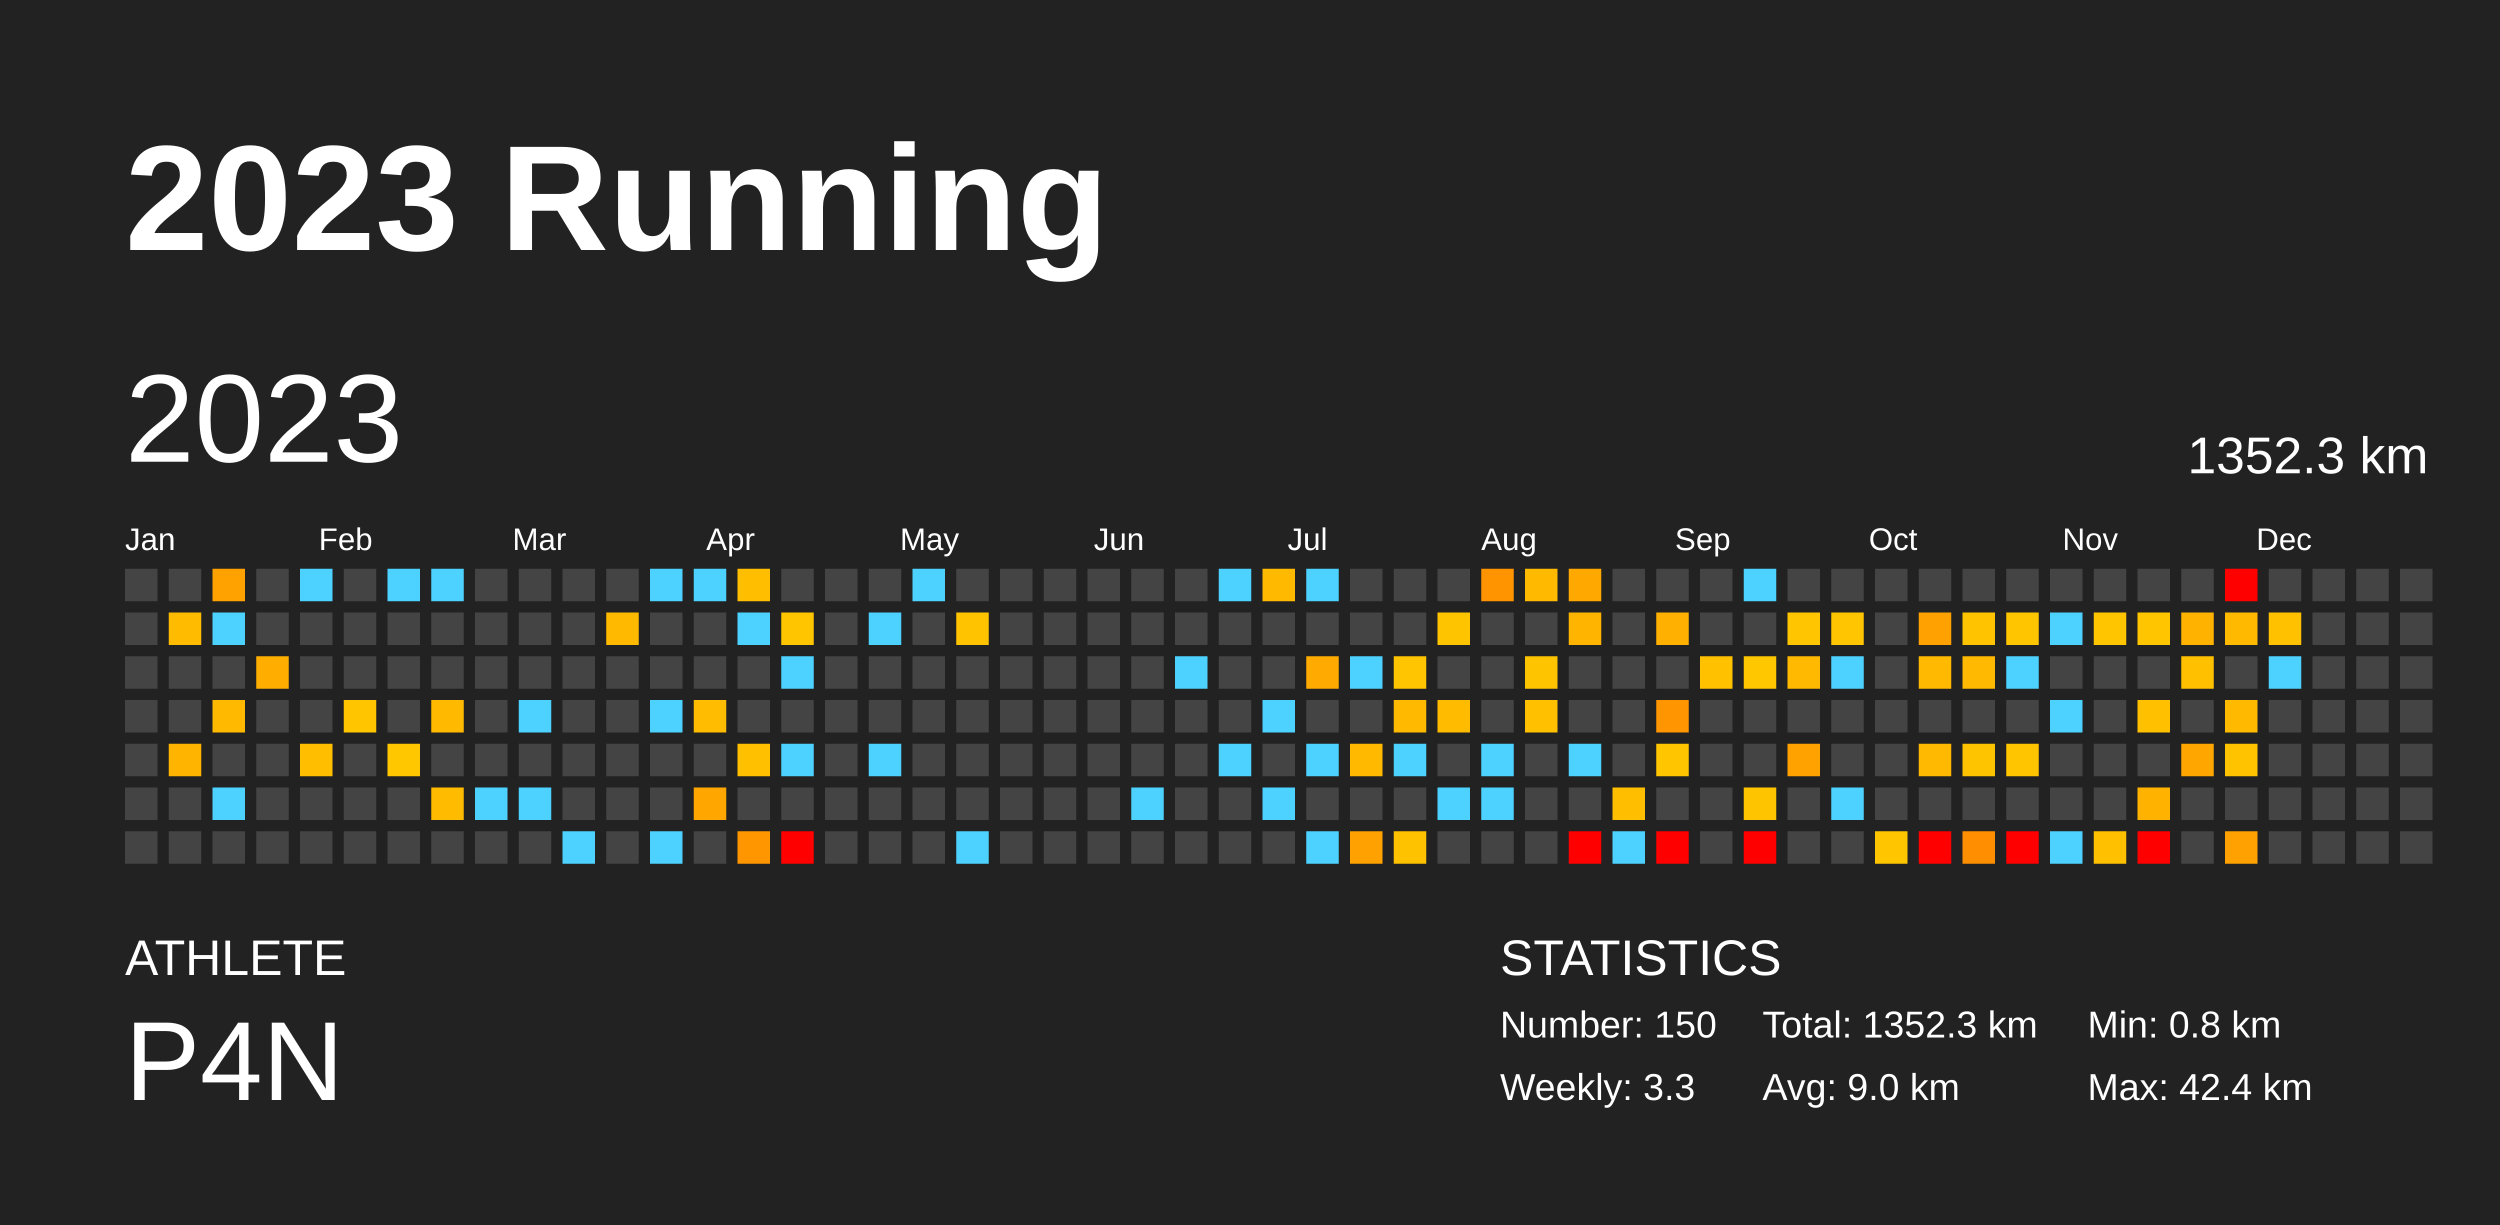
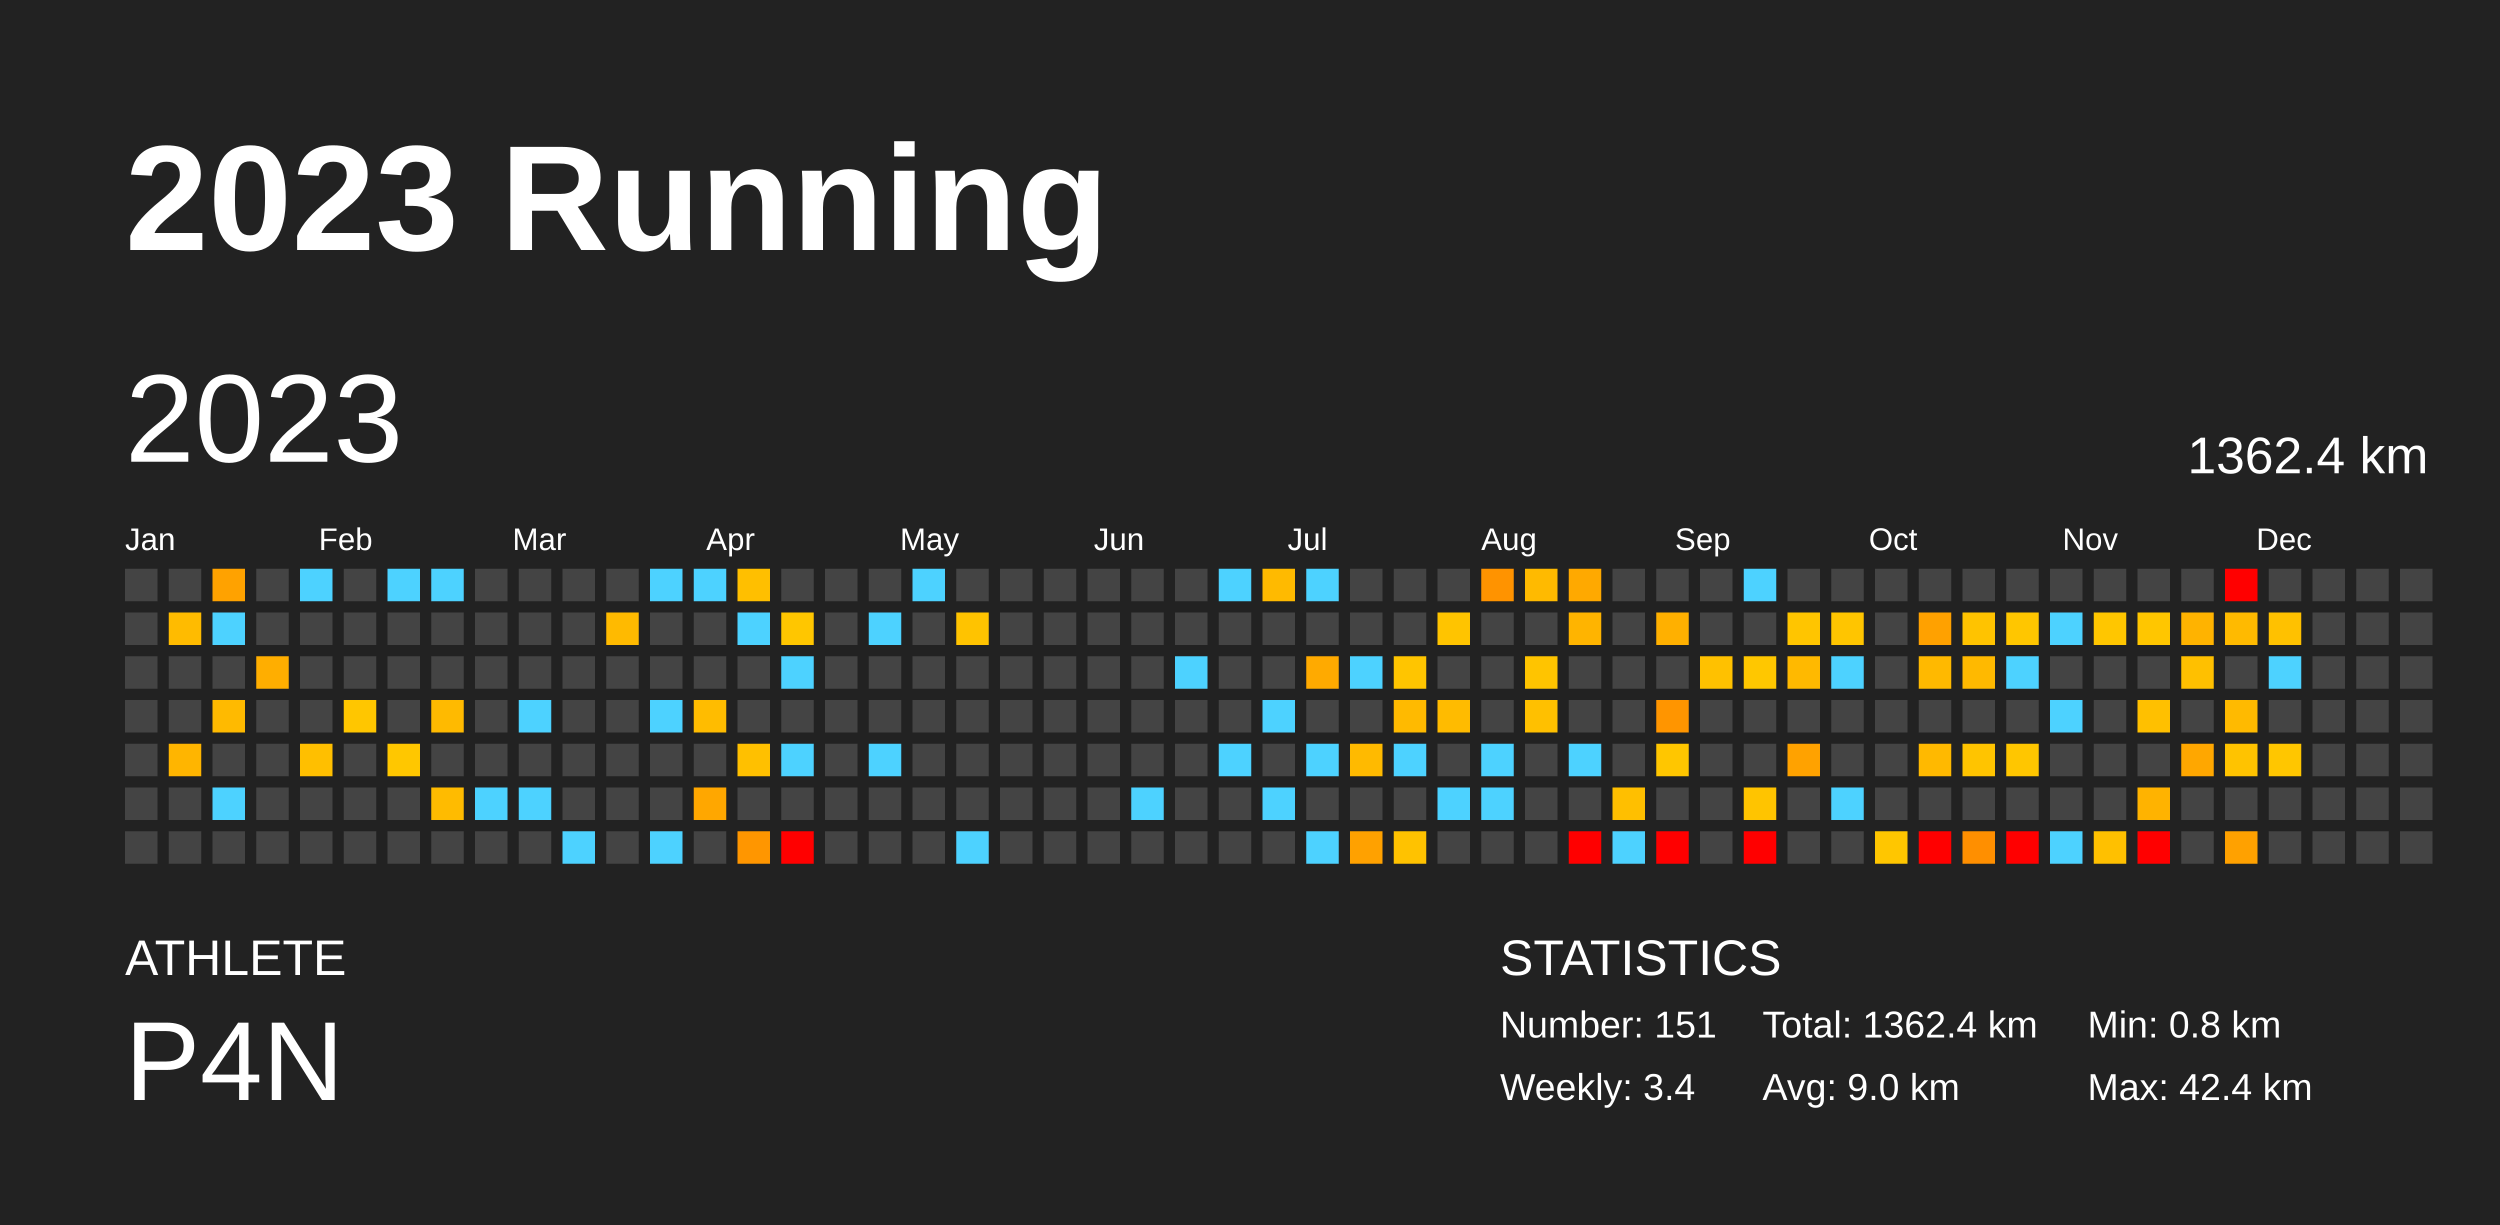
<svg xmlns="http://www.w3.org/2000/svg" baseProfile="full" height="98mm" version="1.1" viewBox="0,0,200,98" width="200mm">
  <defs />
  <rect fill="#222222" height="98" width="200" x="0" y="0" />
  <text fill="#FFFFFF" style="font-size:12px; font-family:Arial; font-weight:bold;" x="10" y="20">2023 Running</text>
  <text fill="#FFFFFF" style="font-size:4px; font-family:Arial" x="10" y="78">ATHLETE</text>
  <text fill="#FFFFFF" style="font-size:9px; font-family:Arial" x="10" y="88">P4N</text>
  <text fill="#FFFFFF" style="font-size:4px; font-family:Arial" x="120" y="78">STATISTICS</text>
-   <text fill="#FFFFFF" style="font-size:3px; font-family:Arial" x="120" y="83">Number: 150</text>
-   <text fill="#FFFFFF" style="font-size:3px; font-family:Arial" x="120" y="88">Weekly: 3.3</text>
-   <text fill="#FFFFFF" style="font-size:3px; font-family:Arial" x="141" y="83">Total: 1352.3 km</text>
+   <text fill="#FFFFFF" style="font-size:3px; font-family:Arial" x="120" y="83">Number: 151</text>
+   <text fill="#FFFFFF" style="font-size:3px; font-family:Arial" x="120" y="88">Weekly: 3.4</text>
+   <text fill="#FFFFFF" style="font-size:3px; font-family:Arial" x="141" y="83">Total: 1362.4 km</text>
  <text fill="#FFFFFF" style="font-size:3px; font-family:Arial" x="141" y="88">Avg: 9.0 km</text>
  <text fill="#FFFFFF" style="font-size:3px; font-family:Arial" x="167" y="83">Min: 0.8 km</text>
  <text fill="#FFFFFF" style="font-size:3px; font-family:Arial" x="167" y="88">Max: 42.4 km</text>
  <text dominant-baseline="hanging" fill="#FFFFFF" style="font-size:10.0px; font-family:Arial;" x="10" y="30">2023</text>
-   <text dominant-baseline="hanging" fill="#FFFFFF" style="font-size:4.125px; font-family:Arial;" x="175" y="35">1352.3 km</text>
+   <text dominant-baseline="hanging" fill="#FFFFFF" style="font-size:4.125px; font-family:Arial;" x="175" y="35">1362.4 km</text>
  <text fill="#FFFFFF" style="font-size:2.5px; font-family:Arial" x="10.0" y="44">Jan</text>
  <text fill="#FFFFFF" style="font-size:2.5px; font-family:Arial" x="25.5" y="44">Feb</text>
  <text fill="#FFFFFF" style="font-size:2.5px; font-family:Arial" x="41.0" y="44">Mar</text>
  <text fill="#FFFFFF" style="font-size:2.5px; font-family:Arial" x="56.5" y="44">Apr</text>
  <text fill="#FFFFFF" style="font-size:2.5px; font-family:Arial" x="72.0" y="44">May</text>
  <text fill="#FFFFFF" style="font-size:2.5px; font-family:Arial" x="87.5" y="44">Jun</text>
  <text fill="#FFFFFF" style="font-size:2.5px; font-family:Arial" x="103.0" y="44">Jul</text>
  <text fill="#FFFFFF" style="font-size:2.5px; font-family:Arial" x="118.5" y="44">Aug</text>
  <text fill="#FFFFFF" style="font-size:2.5px; font-family:Arial" x="134.0" y="44">Sep</text>
  <text fill="#FFFFFF" style="font-size:2.5px; font-family:Arial" x="149.5" y="44">Oct</text>
  <text fill="#FFFFFF" style="font-size:2.5px; font-family:Arial" x="165.0" y="44">Nov</text>
  <text fill="#FFFFFF" style="font-size:2.5px; font-family:Arial" x="180.5" y="44">Dec</text>
  <rect fill="#444444" height="2.6" width="2.6" x="10.0" y="45.5" />
  <rect fill="#444444" height="2.6" width="2.6" x="10.0" y="49.0" />
  <rect fill="#444444" height="2.6" width="2.6" x="10.0" y="52.5" />
  <rect fill="#444444" height="2.6" width="2.6" x="10.0" y="56.0" />
  <rect fill="#444444" height="2.6" width="2.6" x="10.0" y="59.5" />
  <rect fill="#444444" height="2.6" width="2.6" x="10.0" y="63.0" />
  <rect fill="#444444" height="2.6" width="2.6" x="10.0" y="66.5" />
  <rect fill="#444444" height="2.6" width="2.6" x="13.5" y="45.5" />
  <rect fill="#ffbb00" height="2.6" width="2.6" x="13.5" y="49.0" />
  <rect fill="#444444" height="2.6" width="2.6" x="13.5" y="52.5" />
  <rect fill="#444444" height="2.6" width="2.6" x="13.5" y="56.0" />
  <rect fill="#ffb500" height="2.6" width="2.6" x="13.5" y="59.5" />
  <rect fill="#444444" height="2.6" width="2.6" x="13.5" y="63.0" />
  <rect fill="#444444" height="2.6" width="2.6" x="13.5" y="66.5" />
  <rect fill="#ffa200" height="2.6" width="2.6" x="17.0" y="45.5" />
  <rect fill="#4dd2ff" height="2.6" width="2.6" x="17.0" y="49.0" />
  <rect fill="#444444" height="2.6" width="2.6" x="17.0" y="52.5" />
  <rect fill="#ffba00" height="2.6" width="2.6" x="17.0" y="56.0" />
  <rect fill="#444444" height="2.6" width="2.6" x="17.0" y="59.5" />
  <rect fill="#4dd2ff" height="2.6" width="2.6" x="17.0" y="63.0" />
  <rect fill="#444444" height="2.6" width="2.6" x="17.0" y="66.5" />
  <rect fill="#444444" height="2.6" width="2.6" x="20.5" y="45.5" />
  <rect fill="#444444" height="2.6" width="2.6" x="20.5" y="49.0" />
  <rect fill="#ffae00" height="2.6" width="2.6" x="20.5" y="52.5" />
  <rect fill="#444444" height="2.6" width="2.6" x="20.5" y="56.0" />
  <rect fill="#444444" height="2.6" width="2.6" x="20.5" y="59.5" />
  <rect fill="#444444" height="2.6" width="2.6" x="20.5" y="63.0" />
  <rect fill="#444444" height="2.6" width="2.6" x="20.5" y="66.5" />
  <rect fill="#4dd2ff" height="2.6" width="2.6" x="24.0" y="45.5" />
  <rect fill="#444444" height="2.6" width="2.6" x="24.0" y="49.0" />
  <rect fill="#444444" height="2.6" width="2.6" x="24.0" y="52.5" />
  <rect fill="#444444" height="2.6" width="2.6" x="24.0" y="56.0" />
  <rect fill="#ffbf00" height="2.6" width="2.6" x="24.0" y="59.5" />
  <rect fill="#444444" height="2.6" width="2.6" x="24.0" y="63.0" />
  <rect fill="#444444" height="2.6" width="2.6" x="24.0" y="66.5" />
  <rect fill="#444444" height="2.6" width="2.6" x="27.5" y="45.5" />
  <rect fill="#444444" height="2.6" width="2.6" x="27.5" y="49.0" />
  <rect fill="#444444" height="2.6" width="2.6" x="27.5" y="52.5" />
  <rect fill="#ffc600" height="2.6" width="2.6" x="27.5" y="56.0" />
  <rect fill="#444444" height="2.6" width="2.6" x="27.5" y="59.5" />
  <rect fill="#444444" height="2.6" width="2.6" x="27.5" y="63.0" />
  <rect fill="#444444" height="2.6" width="2.6" x="27.5" y="66.5" />
  <rect fill="#4dd2ff" height="2.6" width="2.6" x="31.0" y="45.5" />
  <rect fill="#444444" height="2.6" width="2.6" x="31.0" y="49.0" />
  <rect fill="#444444" height="2.6" width="2.6" x="31.0" y="52.5" />
  <rect fill="#444444" height="2.6" width="2.6" x="31.0" y="56.0" />
  <rect fill="#ffc700" height="2.6" width="2.6" x="31.0" y="59.5" />
  <rect fill="#444444" height="2.6" width="2.6" x="31.0" y="63.0" />
  <rect fill="#444444" height="2.6" width="2.6" x="31.0" y="66.5" />
  <rect fill="#4dd2ff" height="2.6" width="2.6" x="34.5" y="45.5" />
  <rect fill="#444444" height="2.6" width="2.6" x="34.5" y="49.0" />
  <rect fill="#444444" height="2.6" width="2.6" x="34.5" y="52.5" />
  <rect fill="#ffba00" height="2.6" width="2.6" x="34.5" y="56.0" />
  <rect fill="#444444" height="2.6" width="2.6" x="34.5" y="59.5" />
  <rect fill="#ffbb00" height="2.6" width="2.6" x="34.5" y="63.0" />
  <rect fill="#444444" height="2.6" width="2.6" x="34.5" y="66.5" />
  <rect fill="#444444" height="2.6" width="2.6" x="38.0" y="45.5" />
  <rect fill="#444444" height="2.6" width="2.6" x="38.0" y="49.0" />
  <rect fill="#444444" height="2.6" width="2.6" x="38.0" y="52.5" />
  <rect fill="#444444" height="2.6" width="2.6" x="38.0" y="56.0" />
  <rect fill="#444444" height="2.6" width="2.6" x="38.0" y="59.5" />
  <rect fill="#4dd2ff" height="2.6" width="2.6" x="38.0" y="63.0" />
  <rect fill="#444444" height="2.6" width="2.6" x="38.0" y="66.5" />
  <rect fill="#444444" height="2.6" width="2.6" x="41.5" y="45.5" />
  <rect fill="#444444" height="2.6" width="2.6" x="41.5" y="49.0" />
  <rect fill="#444444" height="2.6" width="2.6" x="41.5" y="52.5" />
  <rect fill="#4dd2ff" height="2.6" width="2.6" x="41.5" y="56.0" />
  <rect fill="#444444" height="2.6" width="2.6" x="41.5" y="59.5" />
  <rect fill="#4dd2ff" height="2.6" width="2.6" x="41.5" y="63.0" />
  <rect fill="#444444" height="2.6" width="2.6" x="41.5" y="66.5" />
  <rect fill="#444444" height="2.6" width="2.6" x="45.0" y="45.5" />
  <rect fill="#444444" height="2.6" width="2.6" x="45.0" y="49.0" />
  <rect fill="#444444" height="2.6" width="2.6" x="45.0" y="52.5" />
  <rect fill="#444444" height="2.6" width="2.6" x="45.0" y="56.0" />
  <rect fill="#444444" height="2.6" width="2.6" x="45.0" y="59.5" />
  <rect fill="#444444" height="2.6" width="2.6" x="45.0" y="63.0" />
  <rect fill="#4dd2ff" height="2.6" width="2.6" x="45.0" y="66.5" />
  <rect fill="#444444" height="2.6" width="2.6" x="48.5" y="45.5" />
  <rect fill="#ffba00" height="2.6" width="2.6" x="48.5" y="49.0" />
  <rect fill="#444444" height="2.6" width="2.6" x="48.5" y="52.5" />
  <rect fill="#444444" height="2.6" width="2.6" x="48.5" y="56.0" />
  <rect fill="#444444" height="2.6" width="2.6" x="48.5" y="59.5" />
  <rect fill="#444444" height="2.6" width="2.6" x="48.5" y="63.0" />
  <rect fill="#444444" height="2.6" width="2.6" x="48.5" y="66.5" />
  <rect fill="#4dd2ff" height="2.6" width="2.6" x="52.0" y="45.5" />
  <rect fill="#444444" height="2.6" width="2.6" x="52.0" y="49.0" />
  <rect fill="#444444" height="2.6" width="2.6" x="52.0" y="52.5" />
  <rect fill="#4dd2ff" height="2.6" width="2.6" x="52.0" y="56.0" />
  <rect fill="#444444" height="2.6" width="2.6" x="52.0" y="59.5" />
  <rect fill="#444444" height="2.6" width="2.6" x="52.0" y="63.0" />
  <rect fill="#4dd2ff" height="2.6" width="2.6" x="52.0" y="66.5" />
  <rect fill="#4dd2ff" height="2.6" width="2.6" x="55.5" y="45.5" />
  <rect fill="#444444" height="2.6" width="2.6" x="55.5" y="49.0" />
  <rect fill="#444444" height="2.6" width="2.6" x="55.5" y="52.5" />
  <rect fill="#ffbc00" height="2.6" width="2.6" x="55.5" y="56.0" />
  <rect fill="#444444" height="2.6" width="2.6" x="55.5" y="59.5" />
  <rect fill="#ffa700" height="2.6" width="2.6" x="55.5" y="63.0" />
  <rect fill="#444444" height="2.6" width="2.6" x="55.5" y="66.5" />
  <rect fill="#ffbf00" height="2.6" width="2.6" x="59.0" y="45.5" />
  <rect fill="#4dd2ff" height="2.6" width="2.6" x="59.0" y="49.0" />
  <rect fill="#444444" height="2.6" width="2.6" x="59.0" y="52.5" />
  <rect fill="#444444" height="2.6" width="2.6" x="59.0" y="56.0" />
  <rect fill="#ffc000" height="2.6" width="2.6" x="59.0" y="59.5" />
  <rect fill="#444444" height="2.6" width="2.6" x="59.0" y="63.0" />
  <rect fill="#ff9600" height="2.6" width="2.6" x="59.0" y="66.5" />
  <rect fill="#444444" height="2.6" width="2.6" x="62.5" y="45.5" />
  <rect fill="#ffc600" height="2.6" width="2.6" x="62.5" y="49.0" />
  <rect fill="#4dd2ff" height="2.6" width="2.6" x="62.5" y="52.5" />
  <rect fill="#444444" height="2.6" width="2.6" x="62.5" y="56.0" />
  <rect fill="#4dd2ff" height="2.6" width="2.6" x="62.5" y="59.5" />
  <rect fill="#444444" height="2.6" width="2.6" x="62.5" y="63.0" />
  <rect fill="red" height="2.6" width="2.6" x="62.5" y="66.5" />
  <rect fill="#444444" height="2.6" width="2.6" x="66.0" y="45.5" />
  <rect fill="#444444" height="2.6" width="2.6" x="66.0" y="49.0" />
  <rect fill="#444444" height="2.6" width="2.6" x="66.0" y="52.5" />
  <rect fill="#444444" height="2.6" width="2.6" x="66.0" y="56.0" />
  <rect fill="#444444" height="2.6" width="2.6" x="66.0" y="59.5" />
  <rect fill="#444444" height="2.6" width="2.6" x="66.0" y="63.0" />
  <rect fill="#444444" height="2.6" width="2.6" x="66.0" y="66.5" />
  <rect fill="#444444" height="2.6" width="2.6" x="69.5" y="45.5" />
  <rect fill="#4dd2ff" height="2.6" width="2.6" x="69.5" y="49.0" />
  <rect fill="#444444" height="2.6" width="2.6" x="69.5" y="52.5" />
  <rect fill="#444444" height="2.6" width="2.6" x="69.5" y="56.0" />
  <rect fill="#4dd2ff" height="2.6" width="2.6" x="69.5" y="59.5" />
  <rect fill="#444444" height="2.6" width="2.6" x="69.5" y="63.0" />
  <rect fill="#444444" height="2.6" width="2.6" x="69.5" y="66.5" />
  <rect fill="#4dd2ff" height="2.6" width="2.6" x="73.0" y="45.5" />
  <rect fill="#444444" height="2.6" width="2.6" x="73.0" y="49.0" />
  <rect fill="#444444" height="2.6" width="2.6" x="73.0" y="52.5" />
  <rect fill="#444444" height="2.6" width="2.6" x="73.0" y="56.0" />
  <rect fill="#444444" height="2.6" width="2.6" x="73.0" y="59.5" />
  <rect fill="#444444" height="2.6" width="2.6" x="73.0" y="63.0" />
  <rect fill="#444444" height="2.6" width="2.6" x="73.0" y="66.5" />
  <rect fill="#444444" height="2.6" width="2.6" x="76.5" y="45.5" />
  <rect fill="#ffc300" height="2.6" width="2.6" x="76.5" y="49.0" />
  <rect fill="#444444" height="2.6" width="2.6" x="76.5" y="52.5" />
  <rect fill="#444444" height="2.6" width="2.6" x="76.5" y="56.0" />
  <rect fill="#444444" height="2.6" width="2.6" x="76.5" y="59.5" />
  <rect fill="#444444" height="2.6" width="2.6" x="76.5" y="63.0" />
  <rect fill="#4dd2ff" height="2.6" width="2.6" x="76.5" y="66.5" />
  <rect fill="#444444" height="2.6" width="2.6" x="80.0" y="45.5" />
  <rect fill="#444444" height="2.6" width="2.6" x="80.0" y="49.0" />
  <rect fill="#444444" height="2.6" width="2.6" x="80.0" y="52.5" />
  <rect fill="#444444" height="2.6" width="2.6" x="80.0" y="56.0" />
  <rect fill="#444444" height="2.6" width="2.6" x="80.0" y="59.5" />
  <rect fill="#444444" height="2.6" width="2.6" x="80.0" y="63.0" />
  <rect fill="#444444" height="2.6" width="2.6" x="80.0" y="66.5" />
  <rect fill="#444444" height="2.6" width="2.6" x="83.5" y="45.5" />
  <rect fill="#444444" height="2.6" width="2.6" x="83.5" y="49.0" />
  <rect fill="#444444" height="2.6" width="2.6" x="83.5" y="52.5" />
  <rect fill="#444444" height="2.6" width="2.6" x="83.5" y="56.0" />
  <rect fill="#444444" height="2.6" width="2.6" x="83.5" y="59.5" />
  <rect fill="#444444" height="2.6" width="2.6" x="83.5" y="63.0" />
  <rect fill="#444444" height="2.6" width="2.6" x="83.5" y="66.5" />
  <rect fill="#444444" height="2.6" width="2.6" x="87.0" y="45.5" />
  <rect fill="#444444" height="2.6" width="2.6" x="87.0" y="49.0" />
  <rect fill="#444444" height="2.6" width="2.6" x="87.0" y="52.5" />
  <rect fill="#444444" height="2.6" width="2.6" x="87.0" y="56.0" />
  <rect fill="#444444" height="2.6" width="2.6" x="87.0" y="59.5" />
  <rect fill="#444444" height="2.6" width="2.6" x="87.0" y="63.0" />
  <rect fill="#444444" height="2.6" width="2.6" x="87.0" y="66.5" />
  <rect fill="#444444" height="2.6" width="2.6" x="90.5" y="45.5" />
  <rect fill="#444444" height="2.6" width="2.6" x="90.5" y="49.0" />
  <rect fill="#444444" height="2.6" width="2.6" x="90.5" y="52.5" />
  <rect fill="#444444" height="2.6" width="2.6" x="90.5" y="56.0" />
  <rect fill="#444444" height="2.6" width="2.6" x="90.5" y="59.5" />
  <rect fill="#4dd2ff" height="2.6" width="2.6" x="90.5" y="63.0" />
  <rect fill="#444444" height="2.6" width="2.6" x="90.5" y="66.5" />
  <rect fill="#444444" height="2.6" width="2.6" x="94.0" y="45.5" />
  <rect fill="#444444" height="2.6" width="2.6" x="94.0" y="49.0" />
  <rect fill="#4dd2ff" height="2.6" width="2.6" x="94.0" y="52.5" />
  <rect fill="#444444" height="2.6" width="2.6" x="94.0" y="56.0" />
  <rect fill="#444444" height="2.6" width="2.6" x="94.0" y="59.5" />
  <rect fill="#444444" height="2.6" width="2.6" x="94.0" y="63.0" />
  <rect fill="#444444" height="2.6" width="2.6" x="94.0" y="66.5" />
  <rect fill="#4dd2ff" height="2.6" width="2.6" x="97.5" y="45.5" />
  <rect fill="#444444" height="2.6" width="2.6" x="97.5" y="49.0" />
  <rect fill="#444444" height="2.6" width="2.6" x="97.5" y="52.5" />
  <rect fill="#444444" height="2.6" width="2.6" x="97.5" y="56.0" />
  <rect fill="#4dd2ff" height="2.6" width="2.6" x="97.5" y="59.5" />
  <rect fill="#444444" height="2.6" width="2.6" x="97.5" y="63.0" />
  <rect fill="#444444" height="2.6" width="2.6" x="97.5" y="66.5" />
  <rect fill="#ffba00" height="2.6" width="2.6" x="101.0" y="45.5" />
  <rect fill="#444444" height="2.6" width="2.6" x="101.0" y="49.0" />
  <rect fill="#444444" height="2.6" width="2.6" x="101.0" y="52.5" />
  <rect fill="#4dd2ff" height="2.6" width="2.6" x="101.0" y="56.0" />
  <rect fill="#444444" height="2.6" width="2.6" x="101.0" y="59.5" />
  <rect fill="#4dd2ff" height="2.6" width="2.6" x="101.0" y="63.0" />
  <rect fill="#444444" height="2.6" width="2.6" x="101.0" y="66.5" />
  <rect fill="#4dd2ff" height="2.6" width="2.6" x="104.5" y="45.5" />
  <rect fill="#444444" height="2.6" width="2.6" x="104.5" y="49.0" />
  <rect fill="#ffaa00" height="2.6" width="2.6" x="104.5" y="52.5" />
  <rect fill="#444444" height="2.6" width="2.6" x="104.5" y="56.0" />
  <rect fill="#4dd2ff" height="2.6" width="2.6" x="104.5" y="59.5" />
  <rect fill="#444444" height="2.6" width="2.6" x="104.5" y="63.0" />
  <rect fill="#4dd2ff" height="2.6" width="2.6" x="104.5" y="66.5" />
  <rect fill="#444444" height="2.6" width="2.6" x="108.0" y="45.5" />
  <rect fill="#444444" height="2.6" width="2.6" x="108.0" y="49.0" />
  <rect fill="#4dd2ff" height="2.6" width="2.6" x="108.0" y="52.5" />
  <rect fill="#444444" height="2.6" width="2.6" x="108.0" y="56.0" />
  <rect fill="#ffba00" height="2.6" width="2.6" x="108.0" y="59.5" />
  <rect fill="#444444" height="2.6" width="2.6" x="108.0" y="63.0" />
  <rect fill="#ffa100" height="2.6" width="2.6" x="108.0" y="66.5" />
  <rect fill="#444444" height="2.6" width="2.6" x="111.5" y="45.5" />
  <rect fill="#444444" height="2.6" width="2.6" x="111.5" y="49.0" />
  <rect fill="#ffc500" height="2.6" width="2.6" x="111.5" y="52.5" />
  <rect fill="#ffba00" height="2.6" width="2.6" x="111.5" y="56.0" />
  <rect fill="#4dd2ff" height="2.6" width="2.6" x="111.5" y="59.5" />
  <rect fill="#444444" height="2.6" width="2.6" x="111.5" y="63.0" />
  <rect fill="#ffc200" height="2.6" width="2.6" x="111.5" y="66.5" />
  <rect fill="#444444" height="2.6" width="2.6" x="115.0" y="45.5" />
  <rect fill="#ffc400" height="2.6" width="2.6" x="115.0" y="49.0" />
  <rect fill="#444444" height="2.6" width="2.6" x="115.0" y="52.5" />
  <rect fill="#ffbb00" height="2.6" width="2.6" x="115.0" y="56.0" />
  <rect fill="#444444" height="2.6" width="2.6" x="115.0" y="59.5" />
  <rect fill="#4dd2ff" height="2.6" width="2.6" x="115.0" y="63.0" />
  <rect fill="#444444" height="2.6" width="2.6" x="115.0" y="66.5" />
  <rect fill="#ff9300" height="2.6" width="2.6" x="118.5" y="45.5" />
  <rect fill="#444444" height="2.6" width="2.6" x="118.5" y="49.0" />
  <rect fill="#444444" height="2.6" width="2.6" x="118.5" y="52.5" />
  <rect fill="#444444" height="2.6" width="2.6" x="118.5" y="56.0" />
  <rect fill="#4dd2ff" height="2.6" width="2.6" x="118.5" y="59.5" />
  <rect fill="#4dd2ff" height="2.6" width="2.6" x="118.5" y="63.0" />
  <rect fill="#444444" height="2.6" width="2.6" x="118.5" y="66.5" />
  <rect fill="#ffba00" height="2.6" width="2.6" x="122.0" y="45.5" />
  <rect fill="#444444" height="2.6" width="2.6" x="122.0" y="49.0" />
  <rect fill="#ffc400" height="2.6" width="2.6" x="122.0" y="52.5" />
  <rect fill="#ffc000" height="2.6" width="2.6" x="122.0" y="56.0" />
  <rect fill="#444444" height="2.6" width="2.6" x="122.0" y="59.5" />
  <rect fill="#444444" height="2.6" width="2.6" x="122.0" y="63.0" />
  <rect fill="#444444" height="2.6" width="2.6" x="122.0" y="66.5" />
  <rect fill="#ffa900" height="2.6" width="2.6" x="125.5" y="45.5" />
  <rect fill="#ffb400" height="2.6" width="2.6" x="125.5" y="49.0" />
  <rect fill="#444444" height="2.6" width="2.6" x="125.5" y="52.5" />
  <rect fill="#444444" height="2.6" width="2.6" x="125.5" y="56.0" />
  <rect fill="#4dd2ff" height="2.6" width="2.6" x="125.5" y="59.5" />
  <rect fill="#444444" height="2.6" width="2.6" x="125.5" y="63.0" />
  <rect fill="red" height="2.6" width="2.6" x="125.5" y="66.5" />
  <rect fill="#444444" height="2.6" width="2.6" x="129.0" y="45.5" />
  <rect fill="#444444" height="2.6" width="2.6" x="129.0" y="49.0" />
  <rect fill="#444444" height="2.6" width="2.6" x="129.0" y="52.5" />
  <rect fill="#444444" height="2.6" width="2.6" x="129.0" y="56.0" />
  <rect fill="#444444" height="2.6" width="2.6" x="129.0" y="59.5" />
  <rect fill="#ffbf00" height="2.6" width="2.6" x="129.0" y="63.0" />
  <rect fill="#4dd2ff" height="2.6" width="2.6" x="129.0" y="66.5" />
  <rect fill="#444444" height="2.6" width="2.6" x="132.5" y="45.5" />
  <rect fill="#ffb000" height="2.6" width="2.6" x="132.5" y="49.0" />
  <rect fill="#444444" height="2.6" width="2.6" x="132.5" y="52.5" />
  <rect fill="#ff9500" height="2.6" width="2.6" x="132.5" y="56.0" />
  <rect fill="#ffc600" height="2.6" width="2.6" x="132.5" y="59.5" />
  <rect fill="#444444" height="2.6" width="2.6" x="132.5" y="63.0" />
  <rect fill="red" height="2.6" width="2.6" x="132.5" y="66.5" />
  <rect fill="#444444" height="2.6" width="2.6" x="136.0" y="45.5" />
  <rect fill="#444444" height="2.6" width="2.6" x="136.0" y="49.0" />
  <rect fill="#ffc100" height="2.6" width="2.6" x="136.0" y="52.5" />
  <rect fill="#444444" height="2.6" width="2.6" x="136.0" y="56.0" />
  <rect fill="#444444" height="2.6" width="2.6" x="136.0" y="59.5" />
  <rect fill="#444444" height="2.6" width="2.6" x="136.0" y="63.0" />
  <rect fill="#444444" height="2.6" width="2.6" x="136.0" y="66.5" />
  <rect fill="#4dd2ff" height="2.6" width="2.6" x="139.5" y="45.5" />
  <rect fill="#444444" height="2.6" width="2.6" x="139.5" y="49.0" />
  <rect fill="#ffc700" height="2.6" width="2.6" x="139.5" y="52.5" />
  <rect fill="#444444" height="2.6" width="2.6" x="139.5" y="56.0" />
  <rect fill="#444444" height="2.6" width="2.6" x="139.5" y="59.5" />
  <rect fill="#ffc400" height="2.6" width="2.6" x="139.5" y="63.0" />
  <rect fill="red" height="2.6" width="2.6" x="139.5" y="66.5" />
  <rect fill="#444444" height="2.6" width="2.6" x="143.0" y="45.5" />
  <rect fill="#ffc500" height="2.6" width="2.6" x="143.0" y="49.0" />
  <rect fill="#ffb900" height="2.6" width="2.6" x="143.0" y="52.5" />
  <rect fill="#444444" height="2.6" width="2.6" x="143.0" y="56.0" />
  <rect fill="#ffa200" height="2.6" width="2.6" x="143.0" y="59.5" />
  <rect fill="#444444" height="2.6" width="2.6" x="143.0" y="63.0" />
  <rect fill="#444444" height="2.6" width="2.6" x="143.0" y="66.5" />
  <rect fill="#444444" height="2.6" width="2.6" x="146.5" y="45.5" />
  <rect fill="#ffc500" height="2.6" width="2.6" x="146.5" y="49.0" />
  <rect fill="#4dd2ff" height="2.6" width="2.6" x="146.5" y="52.5" />
  <rect fill="#444444" height="2.6" width="2.6" x="146.5" y="56.0" />
  <rect fill="#444444" height="2.6" width="2.6" x="146.5" y="59.5" />
  <rect fill="#4dd2ff" height="2.6" width="2.6" x="146.5" y="63.0" />
  <rect fill="#444444" height="2.6" width="2.6" x="146.5" y="66.5" />
  <rect fill="#444444" height="2.6" width="2.6" x="150.0" y="45.5" />
  <rect fill="#444444" height="2.6" width="2.6" x="150.0" y="49.0" />
  <rect fill="#444444" height="2.6" width="2.6" x="150.0" y="52.5" />
  <rect fill="#444444" height="2.6" width="2.6" x="150.0" y="56.0" />
  <rect fill="#444444" height="2.6" width="2.6" x="150.0" y="59.5" />
  <rect fill="#444444" height="2.6" width="2.6" x="150.0" y="63.0" />
  <rect fill="#ffc600" height="2.6" width="2.6" x="150.0" y="66.5" />
  <rect fill="#444444" height="2.6" width="2.6" x="153.5" y="45.5" />
  <rect fill="#ffa100" height="2.6" width="2.6" x="153.5" y="49.0" />
  <rect fill="#ffb900" height="2.6" width="2.6" x="153.5" y="52.5" />
  <rect fill="#444444" height="2.6" width="2.6" x="153.5" y="56.0" />
  <rect fill="#ffb900" height="2.6" width="2.6" x="153.5" y="59.5" />
  <rect fill="#444444" height="2.6" width="2.6" x="153.5" y="63.0" />
  <rect fill="red" height="2.6" width="2.6" x="153.5" y="66.5" />
  <rect fill="#444444" height="2.6" width="2.6" x="157.0" y="45.5" />
  <rect fill="#ffc300" height="2.6" width="2.6" x="157.0" y="49.0" />
  <rect fill="#ffb900" height="2.6" width="2.6" x="157.0" y="52.5" />
  <rect fill="#444444" height="2.6" width="2.6" x="157.0" y="56.0" />
  <rect fill="#ffc400" height="2.6" width="2.6" x="157.0" y="59.5" />
  <rect fill="#444444" height="2.6" width="2.6" x="157.0" y="63.0" />
  <rect fill="#ff8f00" height="2.6" width="2.6" x="157.0" y="66.5" />
  <rect fill="#444444" height="2.6" width="2.6" x="160.5" y="45.5" />
  <rect fill="#ffc600" height="2.6" width="2.6" x="160.5" y="49.0" />
  <rect fill="#4dd2ff" height="2.6" width="2.6" x="160.5" y="52.5" />
  <rect fill="#444444" height="2.6" width="2.6" x="160.5" y="56.0" />
  <rect fill="#ffc600" height="2.6" width="2.6" x="160.5" y="59.5" />
  <rect fill="#444444" height="2.6" width="2.6" x="160.5" y="63.0" />
  <rect fill="red" height="2.6" width="2.6" x="160.5" y="66.5" />
  <rect fill="#444444" height="2.6" width="2.6" x="164.0" y="45.5" />
  <rect fill="#4dd2ff" height="2.6" width="2.6" x="164.0" y="49.0" />
  <rect fill="#444444" height="2.6" width="2.6" x="164.0" y="52.5" />
  <rect fill="#4dd2ff" height="2.6" width="2.6" x="164.0" y="56.0" />
  <rect fill="#444444" height="2.6" width="2.6" x="164.0" y="59.5" />
  <rect fill="#444444" height="2.6" width="2.6" x="164.0" y="63.0" />
  <rect fill="#4dd2ff" height="2.6" width="2.6" x="164.0" y="66.5" />
  <rect fill="#444444" height="2.6" width="2.6" x="167.5" y="45.5" />
  <rect fill="#ffc600" height="2.6" width="2.6" x="167.5" y="49.0" />
  <rect fill="#444444" height="2.6" width="2.6" x="167.5" y="52.5" />
  <rect fill="#444444" height="2.6" width="2.6" x="167.5" y="56.0" />
  <rect fill="#444444" height="2.6" width="2.6" x="167.5" y="59.5" />
  <rect fill="#444444" height="2.6" width="2.6" x="167.5" y="63.0" />
  <rect fill="#ffc000" height="2.6" width="2.6" x="167.5" y="66.5" />
  <rect fill="#444444" height="2.6" width="2.6" x="171.0" y="45.5" />
  <rect fill="#ffc600" height="2.6" width="2.6" x="171.0" y="49.0" />
  <rect fill="#444444" height="2.6" width="2.6" x="171.0" y="52.5" />
  <rect fill="#ffc000" height="2.6" width="2.6" x="171.0" y="56.0" />
  <rect fill="#444444" height="2.6" width="2.6" x="171.0" y="59.5" />
  <rect fill="#ffb300" height="2.6" width="2.6" x="171.0" y="63.0" />
  <rect fill="red" height="2.6" width="2.6" x="171.0" y="66.5" />
  <rect fill="#444444" height="2.6" width="2.6" x="174.5" y="45.5" />
  <rect fill="#ffb300" height="2.6" width="2.6" x="174.5" y="49.0" />
  <rect fill="#ffc000" height="2.6" width="2.6" x="174.5" y="52.5" />
  <rect fill="#444444" height="2.6" width="2.6" x="174.5" y="56.0" />
  <rect fill="#ffa700" height="2.6" width="2.6" x="174.5" y="59.5" />
  <rect fill="#444444" height="2.6" width="2.6" x="174.5" y="63.0" />
  <rect fill="#444444" height="2.6" width="2.6" x="174.5" y="66.5" />
  <rect fill="red" height="2.6" width="2.6" x="178.0" y="45.5" />
  <rect fill="#ffba00" height="2.6" width="2.6" x="178.0" y="49.0" />
  <rect fill="#444444" height="2.6" width="2.6" x="178.0" y="52.5" />
  <rect fill="#ffba00" height="2.6" width="2.6" x="178.0" y="56.0" />
  <rect fill="#ffc300" height="2.6" width="2.6" x="178.0" y="59.5" />
  <rect fill="#444444" height="2.6" width="2.6" x="178.0" y="63.0" />
  <rect fill="#ffa100" height="2.6" width="2.6" x="178.0" y="66.5" />
  <rect fill="#444444" height="2.6" width="2.6" x="181.5" y="45.5" />
  <rect fill="#ffc100" height="2.6" width="2.6" x="181.5" y="49.0" />
  <rect fill="#4dd2ff" height="2.6" width="2.6" x="181.5" y="52.5" />
  <rect fill="#444444" height="2.6" width="2.6" x="181.5" y="56.0" />
-   <rect fill="#444444" height="2.6" width="2.6" x="181.5" y="59.5" />
+   <rect fill="#ffc600" height="2.6" width="2.6" x="181.5" y="59.5" />
  <rect fill="#444444" height="2.6" width="2.6" x="181.5" y="63.0" />
  <rect fill="#444444" height="2.6" width="2.6" x="181.5" y="66.5" />
  <rect fill="#444444" height="2.6" width="2.6" x="185.0" y="45.5" />
  <rect fill="#444444" height="2.6" width="2.6" x="185.0" y="49.0" />
  <rect fill="#444444" height="2.6" width="2.6" x="185.0" y="52.5" />
  <rect fill="#444444" height="2.6" width="2.6" x="185.0" y="56.0" />
  <rect fill="#444444" height="2.6" width="2.6" x="185.0" y="59.5" />
  <rect fill="#444444" height="2.6" width="2.6" x="185.0" y="63.0" />
  <rect fill="#444444" height="2.6" width="2.6" x="185.0" y="66.5" />
  <rect fill="#444444" height="2.6" width="2.6" x="188.5" y="45.5" />
  <rect fill="#444444" height="2.6" width="2.6" x="188.5" y="49.0" />
  <rect fill="#444444" height="2.6" width="2.6" x="188.5" y="52.5" />
  <rect fill="#444444" height="2.6" width="2.6" x="188.5" y="56.0" />
  <rect fill="#444444" height="2.6" width="2.6" x="188.5" y="59.5" />
  <rect fill="#444444" height="2.6" width="2.6" x="188.5" y="63.0" />
  <rect fill="#444444" height="2.6" width="2.6" x="188.5" y="66.5" />
  <rect fill="#444444" height="2.6" width="2.6" x="192.0" y="45.5" />
  <rect fill="#444444" height="2.6" width="2.6" x="192.0" y="49.0" />
  <rect fill="#444444" height="2.6" width="2.6" x="192.0" y="52.5" />
  <rect fill="#444444" height="2.6" width="2.6" x="192.0" y="56.0" />
  <rect fill="#444444" height="2.6" width="2.6" x="192.0" y="59.5" />
  <rect fill="#444444" height="2.6" width="2.6" x="192.0" y="63.0" />
  <rect fill="#444444" height="2.6" width="2.6" x="192.0" y="66.5" />
</svg>
